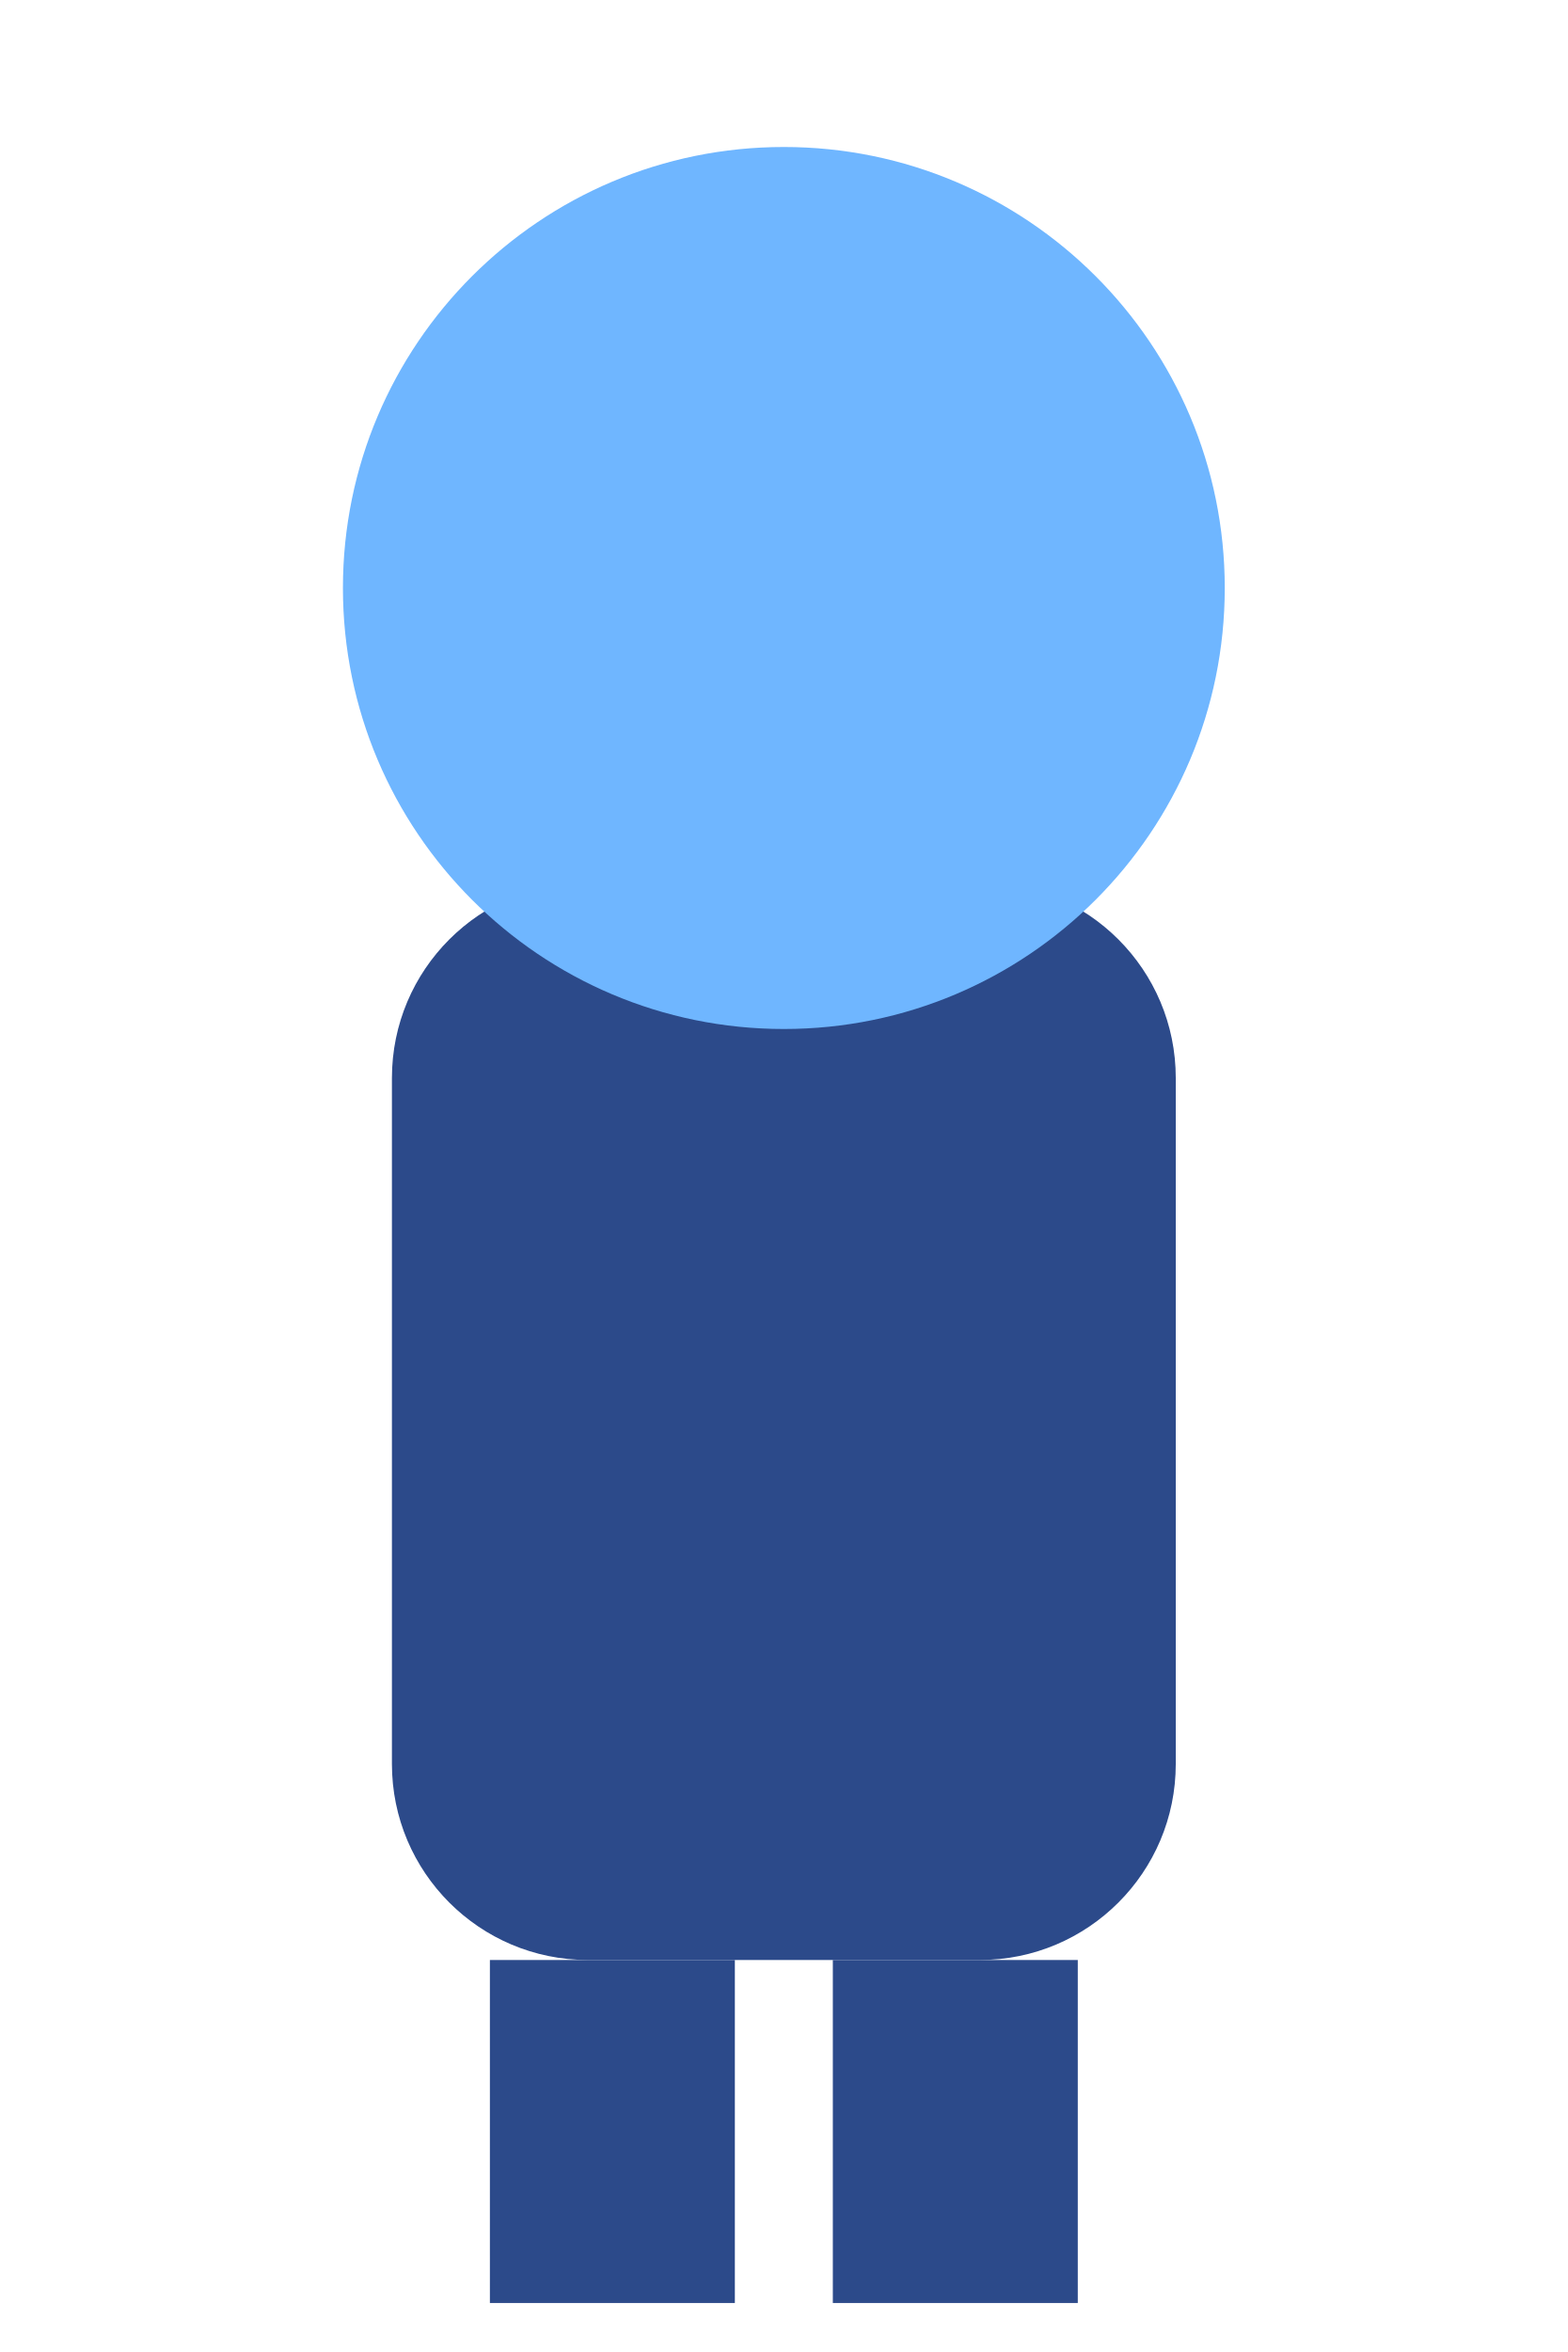
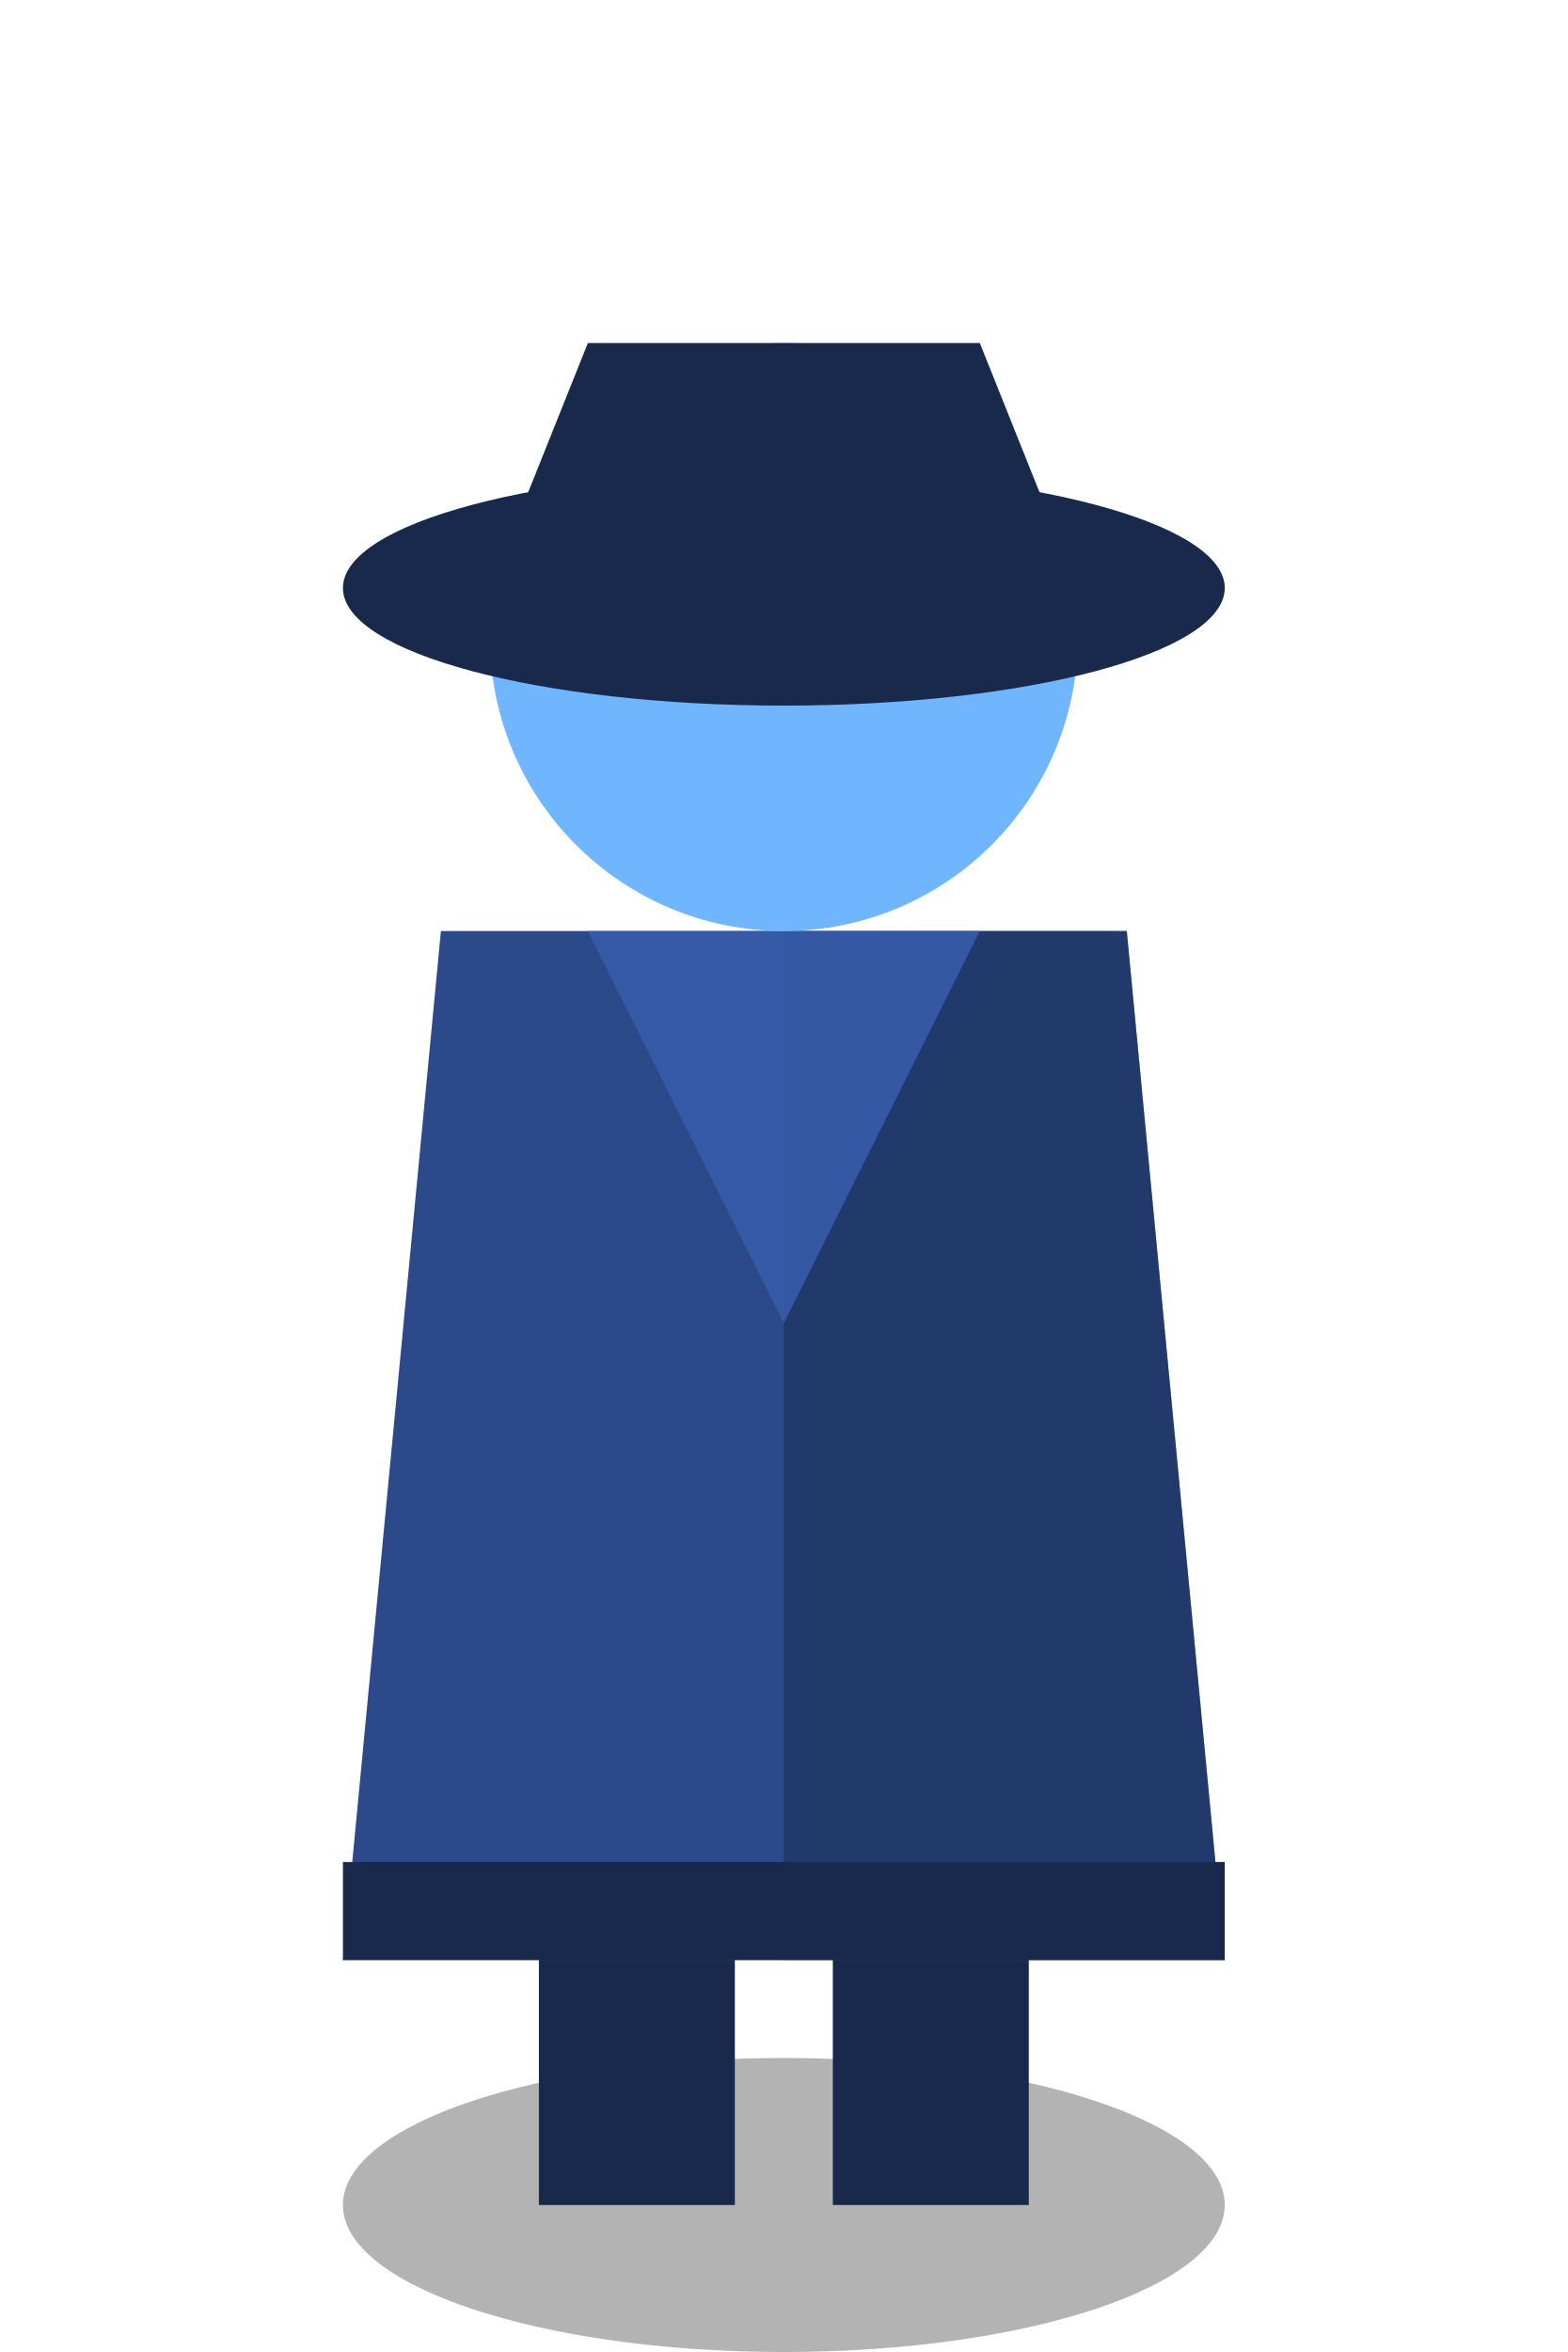
<svg xmlns="http://www.w3.org/2000/svg" width="32" height="48" viewBox="0 0 32 48">
-   <rect x="8" y="18" width="16" height="22" rx="4" fill="#2c4a8a" />
-   <circle cx="16" cy="12" r="9" fill="#6fb6ff" />
-   <rect x="10" y="40" width="5" height="7" fill="#2c4a8a" />
-   <rect x="17" y="40" width="5" height="7" fill="#2c4a8a" />
+   <ellipse cx="16" cy="45" rx="9" ry="3" fill="#000000" opacity="0.3" />
+   <rect x="11" y="38" width="4" height="7" fill="#18294c" />
+   <rect x="17" y="38" width="4" height="7" fill="#18294c" />
+   <polygon points="9,19 23,19 25,40 7,40" fill="#2c4a8a" />
+   <polygon points="16,19 23,19 25,40 16,40" fill="#18294c" opacity="0.5" />
+   <polygon points="12,19 20,19 16,27" fill="#375dad" opacity="0.85" />
+   <rect x="7" y="38" width="18" height="2" fill="#18294c" />
+   <circle cx="16" cy="13" r="6" fill="#6fb6ff" />
+   <polygon points="10,12 22,12 20,7 12,7" fill="#18294c" />
+   <ellipse cx="16" cy="12" rx="9" ry="2.4" fill="#18294c" />
</svg>
